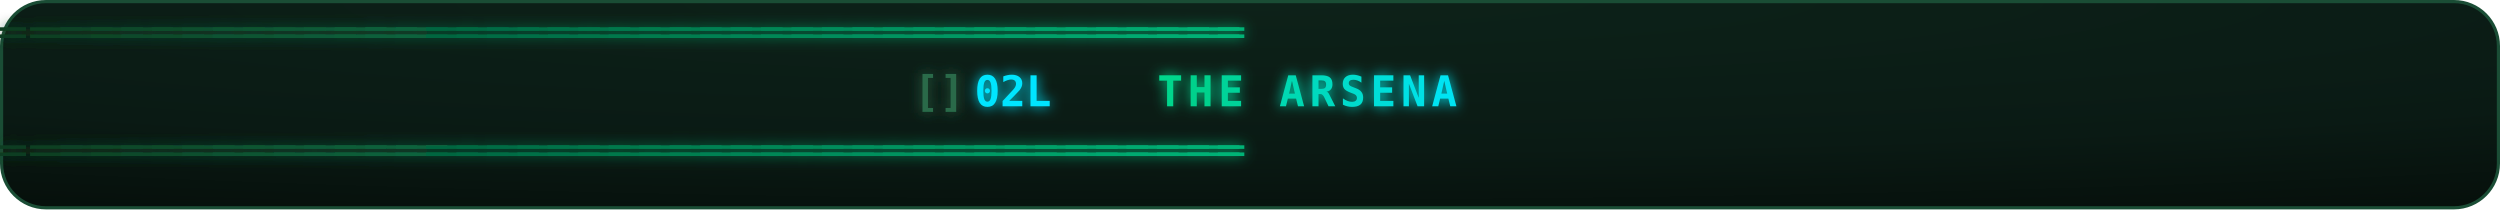
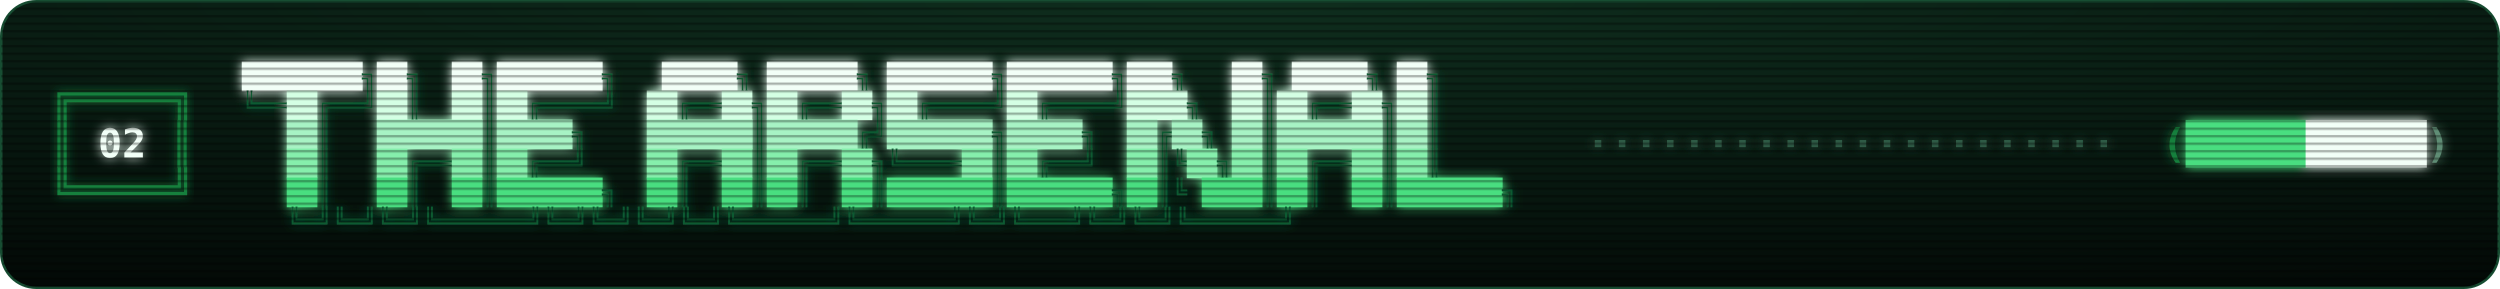
- <svg xmlns="http://www.w3.org/2000/svg" width="788" height="66" viewBox="0 0 788 66">
+ <svg xmlns="http://www.w3.org/2000/svg" width="1000" height="115.6" viewBox="0 0 1000 115.6">
  <defs>
-     <radialGradient id="bg" cx="0.5" cy="0" r="1.2">
-       <stop offset="0" stop-color="#0d2219" />
-       <stop offset="0.6" stop-color="#0a1a14" />
-       <stop offset="1" stop-color="#050d09" />
+     <radialGradient id="bg" cx="0.5" cy="0" r="1.1">
+       <stop offset="0" stop-color="#0f2e1e" />
+       <stop offset="0.6" stop-color="#07170f" />
+       <stop offset="1" stop-color="#030906" />
    </radialGradient>
+     <pattern id="scan" width="4" height="3" patternUnits="userSpaceOnUse">
+       <rect width="4" height="1" fill="#000" opacity="0.28" />
+     </pattern>
    <filter id="glow" x="-5%" y="-20%" width="110%" height="140%">
-       <feGaussianBlur stdDeviation="2" result="b" />
+       <feGaussianBlur stdDeviation="2.2" result="b" />
      <feMerge>
        <feMergeNode in="b" />
        <feMergeNode in="SourceGraphic" />
      </feMerge>
    </filter>
  </defs>
-   <rect x="0.5" y="0.5" width="787" height="65" rx="14" fill="url(#bg)" stroke="#1a4d35" />
-   <g font-family="Menlo,Consolas,'DejaVu Sans Mono','Liberation Mono','Courier New',monospace" font-size="13.4" font-weight="700" filter="url(#glow)">
-     <text y="14.9">
-       <tspan x="0.0" fill="#0a3d22">═</tspan>
-       <tspan x="9.6 758.4" fill="#0a4024">══</tspan>
-       <tspan x="19.2 748.8" fill="#0a4326">══</tspan>
-       <tspan x="28.8 739.2" fill="#094628">══</tspan>
-       <tspan x="38.4 729.6" fill="#09492a">══</tspan>
-       <tspan x="48.0 720.0" fill="#094c2c">══</tspan>
-       <tspan x="57.6 710.4" fill="#084f2f">══</tspan>
-       <tspan x="67.2 700.8" fill="#085231">══</tspan>
-       <tspan x="76.8 691.2" fill="#085533">══</tspan>
-       <tspan x="86.4 681.6" fill="#085835">══</tspan>
-       <tspan x="96.0 672.0" fill="#085a37">══</tspan>
-       <tspan x="105.6 662.4" fill="#075d39">══</tspan>
-       <tspan x="115.2 652.8" fill="#07603b">══</tspan>
-       <tspan x="124.8 643.2" fill="#07633d">══</tspan>
-       <tspan x="134.4 633.6" fill="#06663f">══</tspan>
-       <tspan x="144.0 624.0" fill="#066942">══</tspan>
-       <tspan x="153.6 614.4" fill="#066c44">══</tspan>
-       <tspan x="163.2 604.8" fill="#066f46">══</tspan>
-       <tspan x="172.8 595.2" fill="#067248">══</tspan>
-       <tspan x="182.4 585.6" fill="#05754a">══</tspan>
-       <tspan x="192.0 576.0" fill="#05784c">══</tspan>
-       <tspan x="201.6 566.4" fill="#057b4e">══</tspan>
-       <tspan x="211.2 556.8" fill="#047e50">══</tspan>
-       <tspan x="220.8 547.2" fill="#048152">══</tspan>
-       <tspan x="230.4 537.6" fill="#048454">══</tspan>
-       <tspan x="240.0 528.0" fill="#048756">══</tspan>
-       <tspan x="249.6 518.4" fill="#048a59">══</tspan>
-       <tspan x="259.2 508.8" fill="#038d5b">══</tspan>
-       <tspan x="268.8 499.2" fill="#03905d">══</tspan>
-       <tspan x="278.4 489.6" fill="#03935f">══</tspan>
-       <tspan x="288.0 480.0" fill="#029661">══</tspan>
-       <tspan x="297.6 470.4" fill="#029863">══</tspan>
-       <tspan x="307.2 460.8" fill="#029b65">══</tspan>
-       <tspan x="316.8 451.2" fill="#029e67">══</tspan>
-       <tspan x="326.4 441.6" fill="#02a169">══</tspan>
-       <tspan x="336.0 432.0" fill="#01a46c">══</tspan>
-       <tspan x="345.6 422.4" fill="#01a76e">══</tspan>
-       <tspan x="355.2 412.8" fill="#01aa70">══</tspan>
-       <tspan x="364.8 403.2" fill="#00ad72">══</tspan>
-       <tspan x="374.4 393.6" fill="#00b074">══</tspan>
-       <tspan x="384.0" fill="#00b376">═</tspan>
+   <rect x="0.5" y="0.5" width="999" height="114.6" rx="14" fill="url(#bg)" stroke="#174d32" />
+   <g font-family="Menlo,Consolas,'DejaVu Sans Mono','Liberation Mono','Courier New',monospace" font-size="16" font-weight="700" filter="url(#glow)">
+     <text y="44.4">
+       <tspan x="20 29.6 39.2 48.8 58.4 68" fill="#15803d">╔════╗</tspan>
    </text>
-     <text y="33.5">
-       <tspan x="288.0 336.0" fill="#2a6b4a">[]</tspan>
-       <tspan x="307.2 316.8 460.8" fill="#00e5ff">02L</tspan>
-       <tspan x="364.8" fill="#00d68c">T</tspan>
-       <tspan x="374.4" fill="#00d18c">H</tspan>
-       <tspan x="384.0" fill="#00d399">E</tspan>
-       <tspan x="403.2" fill="#00d8b2">A</tspan>
-       <tspan x="412.8" fill="#00dabf">R</tspan>
-       <tspan x="422.4" fill="#00dccc">S</tspan>
-       <tspan x="432.0" fill="#00ded9">E</tspan>
-       <tspan x="441.6" fill="#00e1e5">N</tspan>
-       <tspan x="451.2" fill="#00e3f2">A</tspan>
+     <text y="63.0">
+       <tspan x="20" fill="#15803d">║</tspan>
+       <tspan x="39.2 48.8" fill="#f2fff7">02</tspan>
+       <tspan x="68" fill="#15803d">║</tspan>
    </text>
-     <text y="52.1">
-       <tspan x="0.0" fill="#0a3d22">═</tspan>
-       <tspan x="9.6 758.4" fill="#0a4024">══</tspan>
-       <tspan x="19.2 748.8" fill="#0a4326">══</tspan>
-       <tspan x="28.8 739.2" fill="#094628">══</tspan>
-       <tspan x="38.4 729.6" fill="#09492a">══</tspan>
-       <tspan x="48.0 720.0" fill="#094c2c">══</tspan>
-       <tspan x="57.6 710.4" fill="#084f2f">══</tspan>
-       <tspan x="67.2 700.8" fill="#085231">══</tspan>
-       <tspan x="76.8 691.2" fill="#085533">══</tspan>
-       <tspan x="86.4 681.6" fill="#085835">══</tspan>
-       <tspan x="96.0 672.0" fill="#085a37">══</tspan>
-       <tspan x="105.6 662.4" fill="#075d39">══</tspan>
-       <tspan x="115.2 652.8" fill="#07603b">══</tspan>
-       <tspan x="124.8 643.2" fill="#07633d">══</tspan>
-       <tspan x="134.4 633.6" fill="#06663f">══</tspan>
-       <tspan x="144.0 624.0" fill="#066942">══</tspan>
-       <tspan x="153.6 614.4" fill="#066c44">══</tspan>
-       <tspan x="163.2 604.8" fill="#066f46">══</tspan>
-       <tspan x="172.8 595.2" fill="#067248">══</tspan>
-       <tspan x="182.4 585.6" fill="#05754a">══</tspan>
-       <tspan x="192.0 576.0" fill="#05784c">══</tspan>
-       <tspan x="201.6 566.4" fill="#057b4e">══</tspan>
-       <tspan x="211.2 556.8" fill="#047e50">══</tspan>
-       <tspan x="220.8 547.2" fill="#048152">══</tspan>
-       <tspan x="230.4 537.6" fill="#048454">══</tspan>
-       <tspan x="240.0 528.0" fill="#048756">══</tspan>
-       <tspan x="249.6 518.4" fill="#048a59">══</tspan>
-       <tspan x="259.2 508.8" fill="#038d5b">══</tspan>
-       <tspan x="268.8 499.2" fill="#03905d">══</tspan>
-       <tspan x="278.4 489.6" fill="#03935f">══</tspan>
-       <tspan x="288.0 480.0" fill="#029661">══</tspan>
-       <tspan x="297.6 470.4" fill="#029863">══</tspan>
-       <tspan x="307.2 460.8" fill="#029b65">══</tspan>
-       <tspan x="316.8 451.2" fill="#029e67">══</tspan>
-       <tspan x="326.4 441.6" fill="#02a169">══</tspan>
-       <tspan x="336.0 432.0" fill="#01a46c">══</tspan>
-       <tspan x="345.6 422.4" fill="#01a76e">══</tspan>
-       <tspan x="355.2 412.8" fill="#01aa70">══</tspan>
-       <tspan x="364.8 403.2" fill="#00ad72">══</tspan>
-       <tspan x="374.4 393.6" fill="#00b074">══</tspan>
-       <tspan x="384.0" fill="#00b376">═</tspan>
+     <text y="81.6">
+       <tspan x="20 29.6 39.2 48.8 58.4 68" fill="#15803d">╚════╝</tspan>
    </text>
  </g>
+   <g font-family="Menlo,Consolas,'DejaVu Sans Mono','Liberation Mono','Courier New',monospace" font-size="10" font-weight="700" filter="url(#glow)">
+     <text y="34.0">
+       <tspan x="96.8 102.8 108.8 114.8 120.8 126.8 132.8 138.8" fill="#f2fff7">████████</tspan>
+       <tspan x="144.8" fill="#0f5a32">╗</tspan>
+       <tspan x="150.8 156.8" fill="#f2fff7">██</tspan>
+       <tspan x="162.8" fill="#0f5a32">╗</tspan>
+       <tspan x="180.8 186.8" fill="#f2fff7">██</tspan>
+       <tspan x="192.8" fill="#0f5a32">╗</tspan>
+       <tspan x="198.8 204.8 210.8 216.8 222.8 228.8 234.8" fill="#f2fff7">███████</tspan>
+       <tspan x="240.8" fill="#0f5a32">╗</tspan>
+       <tspan x="264.8 270.8 276.8 282.8 288.8" fill="#f2fff7">█████</tspan>
+       <tspan x="294.8" fill="#0f5a32">╗</tspan>
+       <tspan x="306.8 312.8 318.8 324.8 330.8 336.8" fill="#f2fff7">██████</tspan>
+       <tspan x="342.8" fill="#0f5a32">╗</tspan>
+       <tspan x="354.8 360.8 366.8 372.8 378.8 384.8 390.8" fill="#f2fff7">███████</tspan>
+       <tspan x="396.8" fill="#0f5a32">╗</tspan>
+       <tspan x="402.8 408.8 414.8 420.8 426.8 432.8 438.8" fill="#f2fff7">███████</tspan>
+       <tspan x="444.8" fill="#0f5a32">╗</tspan>
+       <tspan x="450.8 456.8 462.8" fill="#f2fff7">███</tspan>
+       <tspan x="468.8" fill="#0f5a32">╗</tspan>
+       <tspan x="492.8 498.8" fill="#f2fff7">██</tspan>
+       <tspan x="504.8" fill="#0f5a32">╗</tspan>
+       <tspan x="516.8 522.8 528.8 534.8 540.8" fill="#f2fff7">█████</tspan>
+       <tspan x="546.8" fill="#0f5a32">╗</tspan>
+       <tspan x="558.8 564.8" fill="#f2fff7">██</tspan>
+       <tspan x="570.8" fill="#0f5a32">╗</tspan>
+     </text>
+     <text y="45.6">
+       <tspan x="96.8 102.8 108.8" fill="#0f5a32">╚══</tspan>
+       <tspan x="114.8 120.8" fill="#d4ffe4">██</tspan>
+       <tspan x="126.8 132.8 138.8 144.8" fill="#0f5a32">╔══╝</tspan>
+       <tspan x="150.8 156.8" fill="#d4ffe4">██</tspan>
+       <tspan x="162.8" fill="#0f5a32">║</tspan>
+       <tspan x="180.8 186.8" fill="#d4ffe4">██</tspan>
+       <tspan x="192.8" fill="#0f5a32">║</tspan>
+       <tspan x="198.8 204.8" fill="#d4ffe4">██</tspan>
+       <tspan x="210.8 216.8 222.8 228.8 234.8 240.8" fill="#0f5a32">╔════╝</tspan>
+       <tspan x="258.8 264.8" fill="#d4ffe4">██</tspan>
+       <tspan x="270.8 276.8 282.8" fill="#0f5a32">╔══</tspan>
+       <tspan x="288.8 294.8" fill="#d4ffe4">██</tspan>
+       <tspan x="300.8" fill="#0f5a32">╗</tspan>
+       <tspan x="306.8 312.8" fill="#d4ffe4">██</tspan>
+       <tspan x="318.8 324.8 330.8" fill="#0f5a32">╔══</tspan>
+       <tspan x="336.8 342.8" fill="#d4ffe4">██</tspan>
+       <tspan x="348.8" fill="#0f5a32">╗</tspan>
+       <tspan x="354.8 360.8" fill="#d4ffe4">██</tspan>
+       <tspan x="366.8 372.8 378.8 384.8 390.8 396.8" fill="#0f5a32">╔════╝</tspan>
+       <tspan x="402.8 408.8" fill="#d4ffe4">██</tspan>
+       <tspan x="414.8 420.8 426.8 432.8 438.8 444.8" fill="#0f5a32">╔════╝</tspan>
+       <tspan x="450.8 456.8 462.8 468.8" fill="#d4ffe4">████</tspan>
+       <tspan x="474.8" fill="#0f5a32">╗</tspan>
+       <tspan x="492.8 498.8" fill="#d4ffe4">██</tspan>
+       <tspan x="504.8" fill="#0f5a32">║</tspan>
+       <tspan x="510.8 516.8" fill="#d4ffe4">██</tspan>
+       <tspan x="522.8 528.8 534.8" fill="#0f5a32">╔══</tspan>
+       <tspan x="540.8 546.8" fill="#d4ffe4">██</tspan>
+       <tspan x="552.8" fill="#0f5a32">╗</tspan>
+       <tspan x="558.8 564.8" fill="#d4ffe4">██</tspan>
+       <tspan x="570.8" fill="#0f5a32">║</tspan>
+     </text>
+     <text y="57.2">
+       <tspan x="114.8 120.8" fill="#a7f3c4">██</tspan>
+       <tspan x="126.8" fill="#0f5a32">║</tspan>
+       <tspan x="150.8 156.8 162.8 168.8 174.8 180.8 186.8" fill="#a7f3c4">███████</tspan>
+       <tspan x="192.8" fill="#0f5a32">║</tspan>
+       <tspan x="198.8 204.8 210.8 216.8 222.8" fill="#a7f3c4">█████</tspan>
+       <tspan x="228.8" fill="#0f5a32">╗</tspan>
+       <tspan x="258.8 264.8 270.8 276.8 282.8 288.8 294.8" fill="#a7f3c4">███████</tspan>
+       <tspan x="300.8" fill="#0f5a32">║</tspan>
+       <tspan x="306.8 312.8 318.8 324.8 330.8 336.8" fill="#a7f3c4">██████</tspan>
+       <tspan x="342.8 348.8" fill="#0f5a32">╔╝</tspan>
+       <tspan x="354.8 360.8 366.8 372.8 378.8 384.8 390.8" fill="#a7f3c4">███████</tspan>
+       <tspan x="396.8" fill="#0f5a32">╗</tspan>
+       <tspan x="402.8 408.8 414.8 420.8 426.8" fill="#a7f3c4">█████</tspan>
+       <tspan x="432.8" fill="#0f5a32">╗</tspan>
+       <tspan x="450.8 456.8" fill="#a7f3c4">██</tspan>
+       <tspan x="462.8" fill="#0f5a32">╔</tspan>
+       <tspan x="468.8 474.8" fill="#a7f3c4">██</tspan>
+       <tspan x="480.8" fill="#0f5a32">╗</tspan>
+       <tspan x="492.8 498.8" fill="#a7f3c4">██</tspan>
+       <tspan x="504.8" fill="#0f5a32">║</tspan>
+       <tspan x="510.8 516.8 522.8 528.8 534.8 540.8 546.8" fill="#a7f3c4">███████</tspan>
+       <tspan x="552.8" fill="#0f5a32">║</tspan>
+       <tspan x="558.8 564.8" fill="#a7f3c4">██</tspan>
+       <tspan x="570.8" fill="#0f5a32">║</tspan>
+     </text>
+     <text y="68.8">
+       <tspan x="114.8 120.8" fill="#86efac">██</tspan>
+       <tspan x="126.8" fill="#0f5a32">║</tspan>
+       <tspan x="150.8 156.8" fill="#86efac">██</tspan>
+       <tspan x="162.8 168.8 174.8" fill="#0f5a32">╔══</tspan>
+       <tspan x="180.8 186.8" fill="#86efac">██</tspan>
+       <tspan x="192.8" fill="#0f5a32">║</tspan>
+       <tspan x="198.8 204.8" fill="#86efac">██</tspan>
+       <tspan x="210.8 216.8 222.8 228.8" fill="#0f5a32">╔══╝</tspan>
+       <tspan x="258.8 264.8" fill="#86efac">██</tspan>
+       <tspan x="270.8 276.8 282.8" fill="#0f5a32">╔══</tspan>
+       <tspan x="288.8 294.8" fill="#86efac">██</tspan>
+       <tspan x="300.8" fill="#0f5a32">║</tspan>
+       <tspan x="306.8 312.8" fill="#86efac">██</tspan>
+       <tspan x="318.8 324.8 330.8" fill="#0f5a32">╔══</tspan>
+       <tspan x="336.8 342.8" fill="#86efac">██</tspan>
+       <tspan x="348.8 354.8 360.8 366.8 372.8 378.8" fill="#0f5a32">╗╚════</tspan>
+       <tspan x="384.8 390.8" fill="#86efac">██</tspan>
+       <tspan x="396.8" fill="#0f5a32">║</tspan>
+       <tspan x="402.8 408.8" fill="#86efac">██</tspan>
+       <tspan x="414.8 420.8 426.8 432.8" fill="#0f5a32">╔══╝</tspan>
+       <tspan x="450.8 456.8" fill="#86efac">██</tspan>
+       <tspan x="462.8 468.8" fill="#0f5a32">║╚</tspan>
+       <tspan x="474.8 480.8" fill="#86efac">██</tspan>
+       <tspan x="486.8" fill="#0f5a32">╗</tspan>
+       <tspan x="492.8 498.8" fill="#86efac">██</tspan>
+       <tspan x="504.8" fill="#0f5a32">║</tspan>
+       <tspan x="510.8 516.8" fill="#86efac">██</tspan>
+       <tspan x="522.8 528.8 534.8" fill="#0f5a32">╔══</tspan>
+       <tspan x="540.8 546.8" fill="#86efac">██</tspan>
+       <tspan x="552.8" fill="#0f5a32">║</tspan>
+       <tspan x="558.8 564.8" fill="#86efac">██</tspan>
+       <tspan x="570.8" fill="#0f5a32">║</tspan>
+     </text>
+     <text y="80.4">
+       <tspan x="114.8 120.8" fill="#4ade80">██</tspan>
+       <tspan x="126.8" fill="#0f5a32">║</tspan>
+       <tspan x="150.8 156.8" fill="#4ade80">██</tspan>
+       <tspan x="162.8" fill="#0f5a32">║</tspan>
+       <tspan x="180.8 186.8" fill="#4ade80">██</tspan>
+       <tspan x="192.8" fill="#0f5a32">║</tspan>
+       <tspan x="198.8 204.8 210.8 216.8 222.8 228.8 234.8" fill="#4ade80">███████</tspan>
+       <tspan x="240.8" fill="#0f5a32">╗</tspan>
+       <tspan x="258.8 264.8" fill="#4ade80">██</tspan>
+       <tspan x="270.8" fill="#0f5a32">║</tspan>
+       <tspan x="288.8 294.8" fill="#4ade80">██</tspan>
+       <tspan x="300.8" fill="#0f5a32">║</tspan>
+       <tspan x="306.8 312.8" fill="#4ade80">██</tspan>
+       <tspan x="318.8" fill="#0f5a32">║</tspan>
+       <tspan x="336.8 342.8" fill="#4ade80">██</tspan>
+       <tspan x="348.8" fill="#0f5a32">║</tspan>
+       <tspan x="354.8 360.8 366.8 372.8 378.8 384.8 390.8" fill="#4ade80">███████</tspan>
+       <tspan x="396.8" fill="#0f5a32">║</tspan>
+       <tspan x="402.8 408.8 414.8 420.8 426.8 432.8 438.8" fill="#4ade80">███████</tspan>
+       <tspan x="444.8" fill="#0f5a32">╗</tspan>
+       <tspan x="450.8 456.8" fill="#4ade80">██</tspan>
+       <tspan x="462.8 474.8" fill="#0f5a32">║╚</tspan>
+       <tspan x="480.8 486.8 492.8 498.8" fill="#4ade80">████</tspan>
+       <tspan x="504.8" fill="#0f5a32">║</tspan>
+       <tspan x="510.8 516.8" fill="#4ade80">██</tspan>
+       <tspan x="522.8" fill="#0f5a32">║</tspan>
+       <tspan x="540.8 546.8" fill="#4ade80">██</tspan>
+       <tspan x="552.8" fill="#0f5a32">║</tspan>
+       <tspan x="558.8 564.8 570.8 576.8 582.8 588.8 594.8" fill="#4ade80">███████</tspan>
+       <tspan x="600.8" fill="#0f5a32">╗</tspan>
+     </text>
+     <text y="92.0">
+       <tspan x="114.8 120.8 126.8 150.8 156.8 162.8 180.8 186.8 192.8 198.8 204.8 210.8 216.8 222.8 228.8 234.8 240.8 258.8 264.8 270.8 288.8 294.8 300.8 306.8 312.8 318.8 336.8 342.8 348.8 354.8 360.8 366.8 372.8 378.8 384.8 390.8 396.8 402.8 408.8 414.8 420.8 426.8 432.8 438.8 444.8 450.8 456.8 462.8 480.8 486.8 492.8 498.8 504.8 510.8 516.8 522.8 540.8 546.8 552.8 558.8 564.8 570.8 576.8 582.8 588.8 594.8 600.8" fill="#0f5a32">╚═╝╚═╝╚═╝╚══════╝╚═╝╚═╝╚═╝╚═╝╚══════╝╚══════╝╚═╝╚═══╝╚═╝╚═╝╚══════╝</tspan>
+     </text>
+   </g>
+   <g font-family="Menlo,Consolas,'DejaVu Sans Mono','Liberation Mono','Courier New',monospace" font-size="16" font-weight="700" filter="url(#glow)">
+     <text y="63.0">
+       <tspan x="634.4 644 653.6 663.2 672.8 682.4 692 701.6 711.2 720.8 730.4 740 749.6 759.2 768.8 778.4 788 797.6 807.2 816.8 826.4 836" fill="#2e5a44">······················</tspan>
+       <tspan x="864.8" fill="#15803d">(</tspan>
+       <tspan x="874.4 884 893.6 903.2 912.8" fill="#4ade80">█████</tspan>
+       <tspan x="922.4 932 941.6 951.2 960.8" fill="#f2fff7">█████</tspan>
+       <tspan x="970.4" fill="#5f8d75">)</tspan>
+     </text>
+   </g>
+   <rect x="0.5" y="0.5" width="999" height="114.6" rx="14" fill="url(#scan)" />
</svg>
